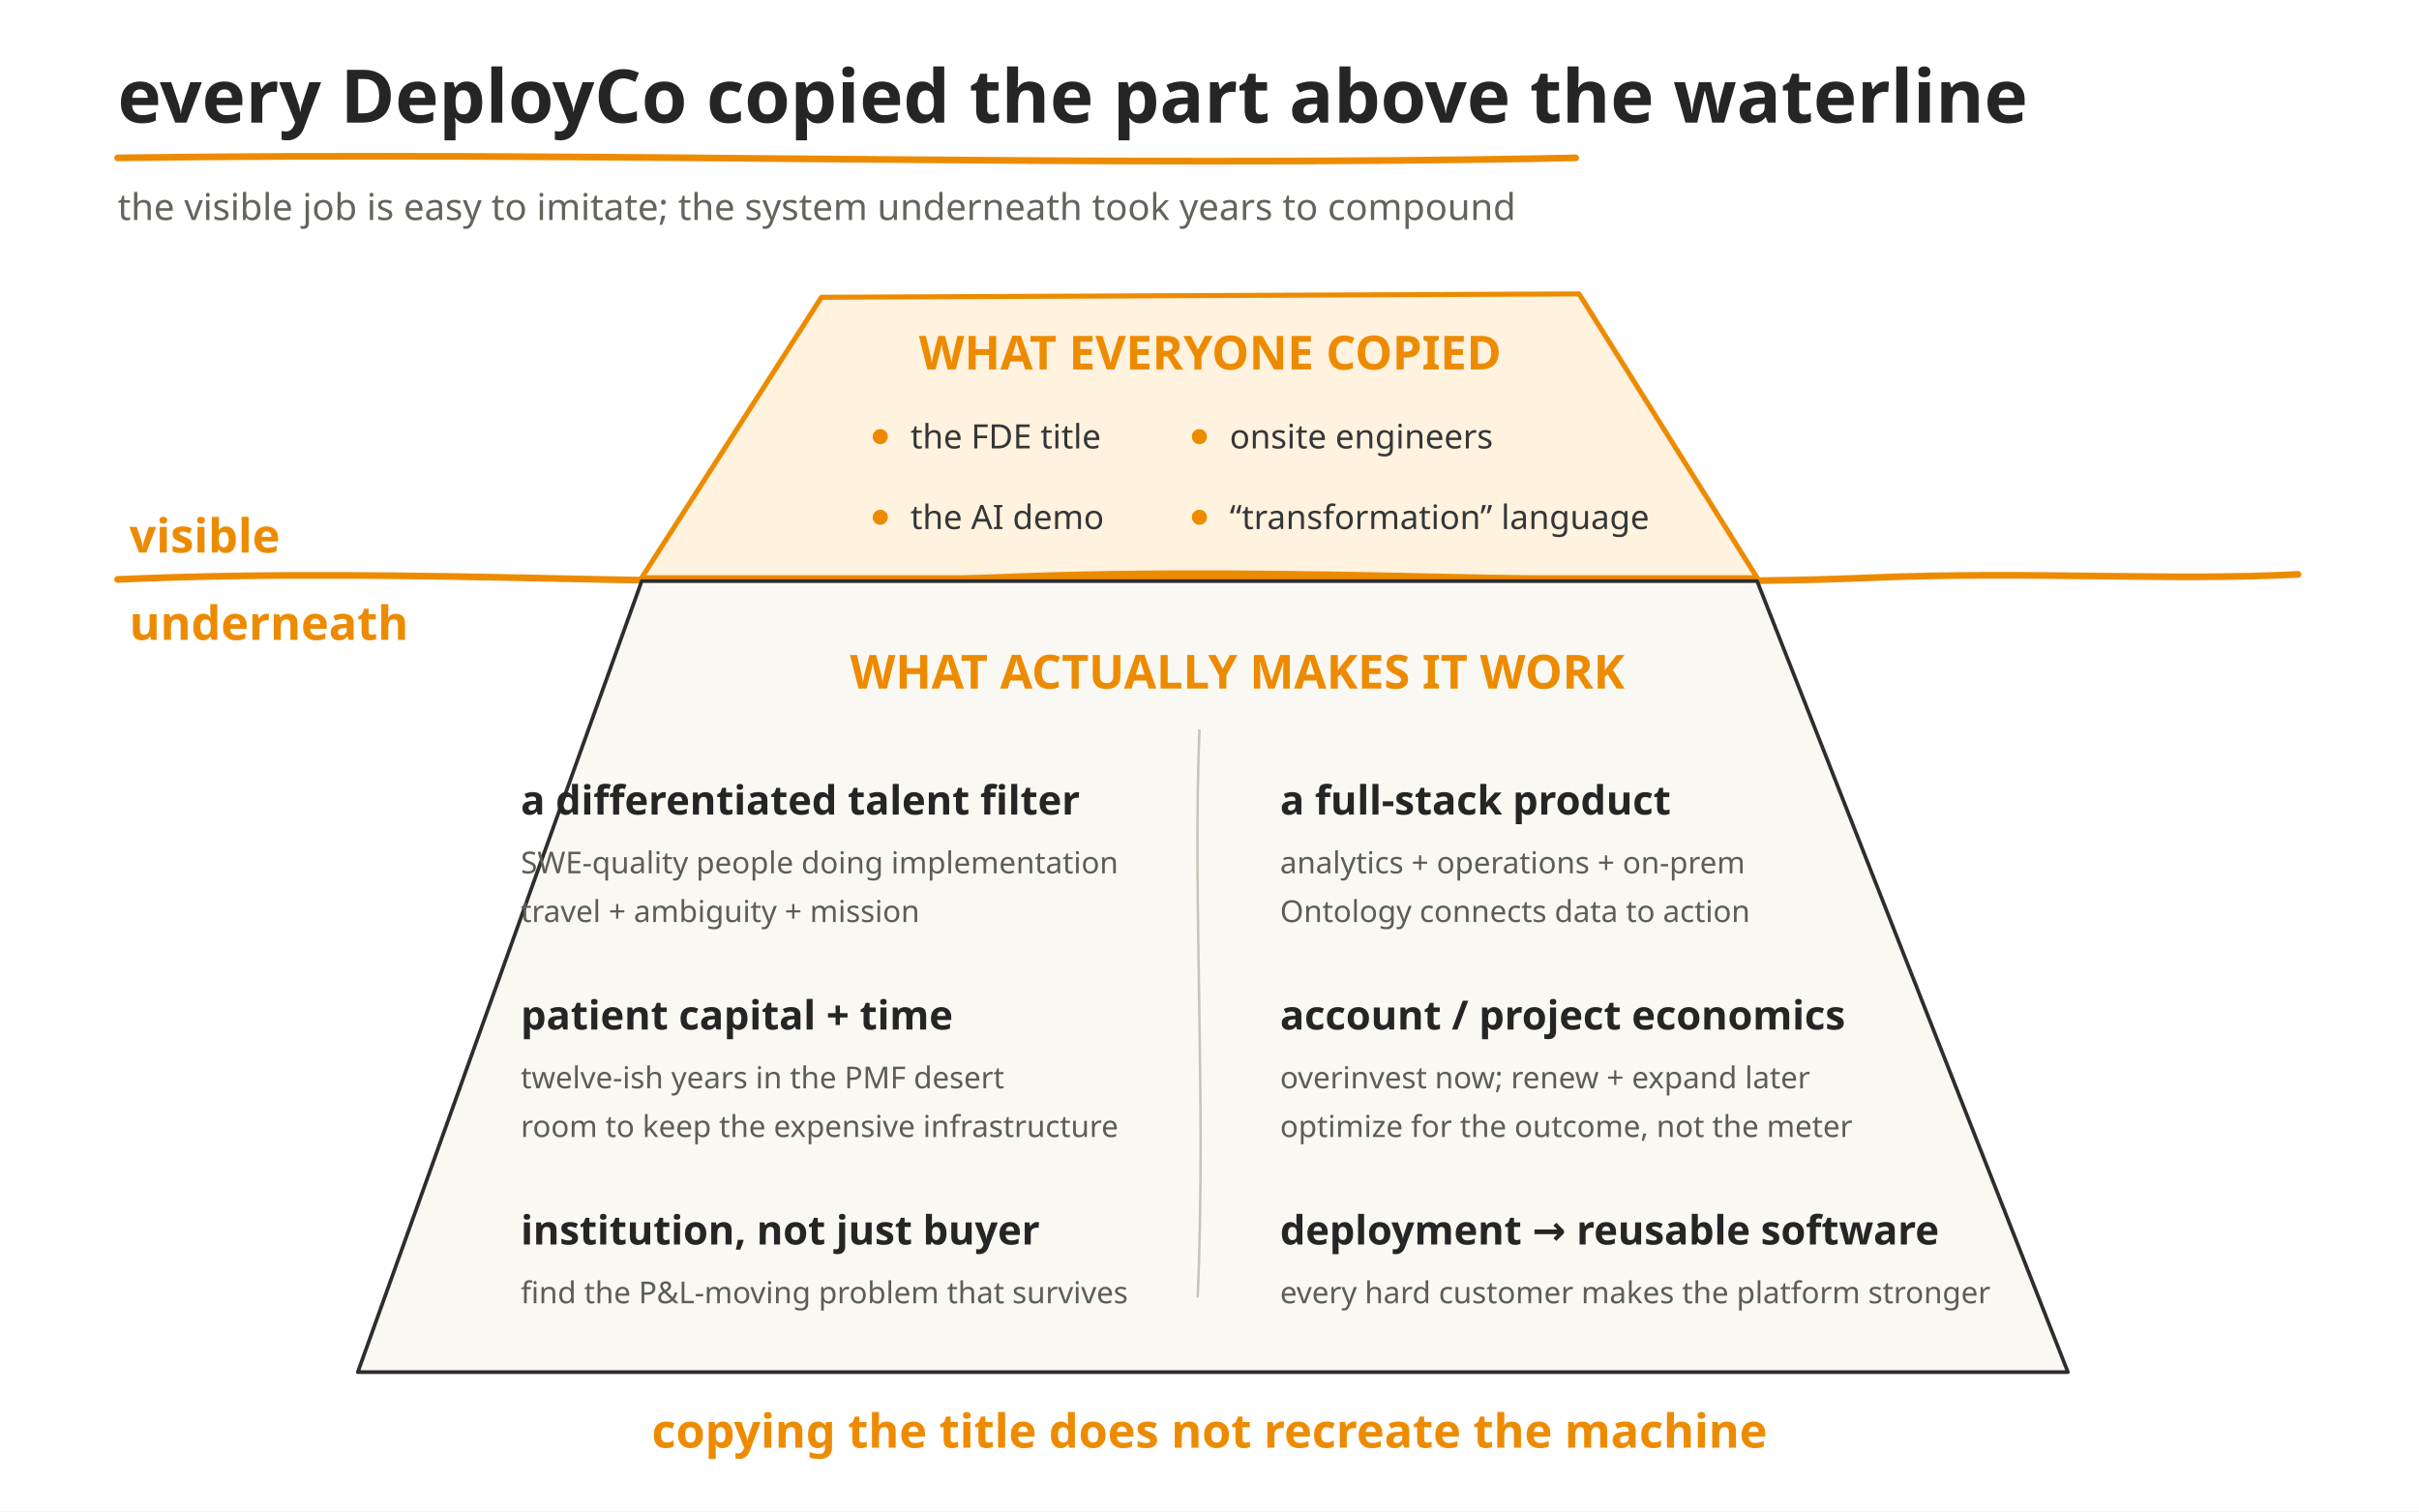
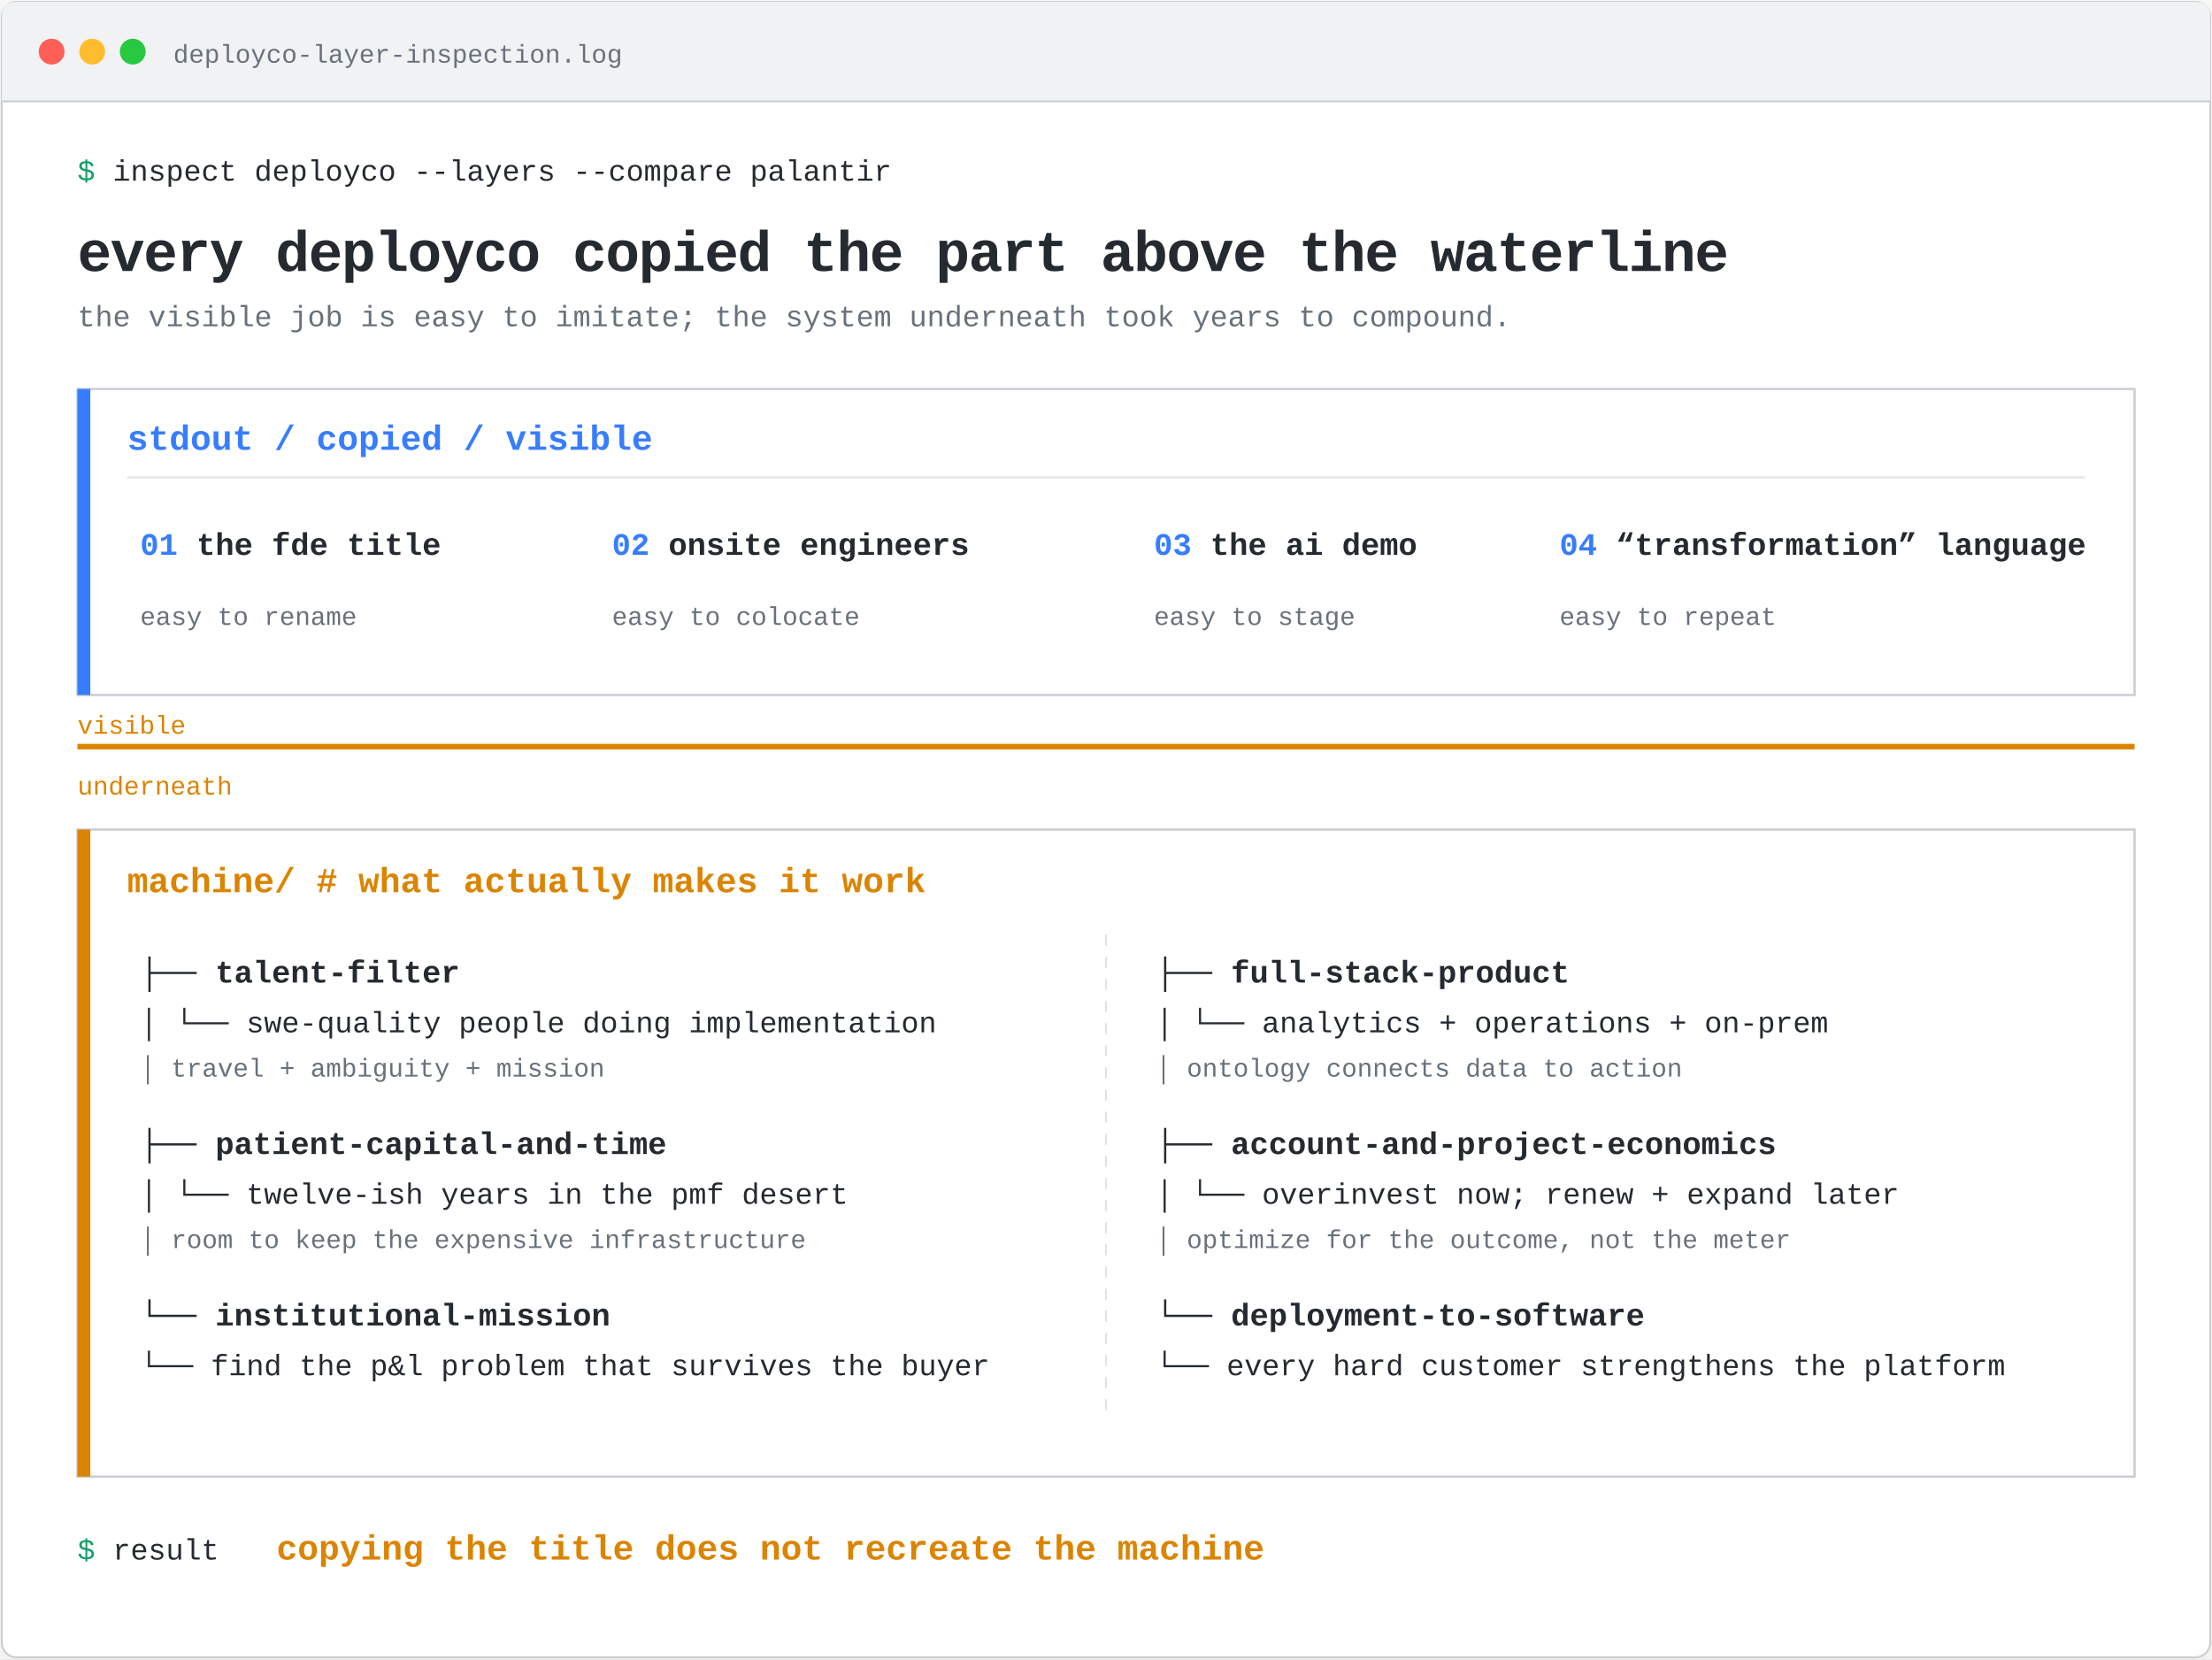
- <svg xmlns="http://www.w3.org/2000/svg" width="1440" height="900" viewBox="0 0 1440 900" role="img" aria-labelledby="title desc">
+ <svg xmlns="http://www.w3.org/2000/svg" width="1200" height="900" viewBox="0 0 1200 900" role="img" aria-labelledby="title desc">
  <defs>
+     <filter id="shadow" x="-5%" y="-5%" width="110%" height="120%">
+       <feDropShadow dx="0" dy="2" stdDeviation="4" flood-color="#000" flood-opacity=".06" />
+     </filter>
+     <marker id="arrow-blue" viewBox="0 0 10 10" refX="8" refY="5" markerWidth="7" markerHeight="7" orient="auto">
+       <path d="M1 1 L9 5 L1 9" fill="none" stroke="#377dff" stroke-width="1.7" />
+     </marker>
+     <marker id="arrow-green" viewBox="0 0 10 10" refX="8" refY="5" markerWidth="7" markerHeight="7" orient="auto">
+       <path d="M1 1 L9 5 L1 9" fill="none" stroke="#149f67" stroke-width="1.7" />
+     </marker>
+     <marker id="arrow-orange" viewBox="0 0 10 10" refX="8" refY="5" markerWidth="7" markerHeight="7" orient="auto">
+       <path d="M1 1 L9 5 L1 9" fill="none" stroke="#db8400" stroke-width="1.7" />
+     </marker>
    <style>
-       text { text-transform: lowercase !important; }
-       .title { font: 700 44px "Avenir Next", "Trebuchet MS", sans-serif; fill: #252525; }
-       .subtitle { font: 400 22px "Avenir Next", "Trebuchet MS", sans-serif; fill: #66635d; }
-       .label { font: 700 28px "Chalkboard SE", "Comic Sans MS", sans-serif; fill: #ed8b00; }
-       .head { font: 700 24px "Avenir Next", "Trebuchet MS", sans-serif; fill: #252525; }
-       .body { font: 500 20px "Avenir Next", "Trebuchet MS", sans-serif; fill: #363636; }
-       .small { font: 500 18px "Avenir Next", "Trebuchet MS", sans-serif; fill: #5f5c56; }
-       .water { fill: none; stroke: #ed8b00; stroke-width: 4; stroke-linecap: round; }
-       .ice { fill: #faf8f3; stroke: #2d2d2d; stroke-width: 2.2; stroke-linejoin: round; }
-       .tip { fill: #fff2df; stroke: #ed8b00; stroke-width: 3; stroke-linejoin: round; }
-       .divider { fill: none; stroke: #c9c4ba; stroke-width: 1.5; stroke-linecap: round; }
-       .dot { fill: #ed8b00; }
+       text { font-family: ui-monospace, SFMono-Regular, Menlo, Monaco, Consolas, "Liberation Mono", monospace; fill: #252a31; }
+       .title { font-size: 31px; font-weight: 800; letter-spacing: -.7px; }
+       .subtitle { font-size: 16px; fill: #68717c; }
+       .prompt { font-size: 16px; fill: #252a31; }
+       .section { font-size: 19px; font-weight: 800; }
+       .head { font-size: 17px; font-weight: 800; }
+       .body { font-size: 16px; }
+       .small { font-size: 14px; fill: #68717c; }
+       .micro { font-size: 12px; fill: #68717c; }
+       .blue { fill: #377dff; } .green { fill: #149f67; } .orange { fill: #db8400; } .red { fill: #dd5050; } .purple { fill: #8058cf; }
+       .panel { fill: #ffffff; stroke: #c9cdd2; stroke-width: 1.2; }
+       .soft { fill: #f7f8fa; stroke: #dfe3e7; stroke-width: 1; }
+       .rule { stroke: #dfe3e7; stroke-width: 1; }
+       .dash { stroke-dasharray: 6 6; }
    </style>
  </defs>
-   <rect width="1440" height="900" fill="#ffffff" />
-   <text x="70" y="73" class="title">every DeployCo copied the part above the waterline</text>
-   <path d="M70 94 C354 90, 644 100, 938 94" class="water" />
-   <text x="70" y="131" class="subtitle">the visible job is easy to imitate; the system underneath took years to compound</text>
-   <path class="tip" d="M489 177 L940 175 L1046 344 L382 344 Z" />
-   <text x="547" y="220" class="label">WHAT EVERYONE COPIED</text>
-   <circle cx="524" cy="260" r="4.5" class="dot" />
-   <text x="542" y="267" class="body">the FDE title</text>
-   <circle cx="714" cy="260" r="4.5" class="dot" />
-   <text x="732" y="267" class="body">onsite engineers</text>
-   <circle cx="524" cy="308" r="4.5" class="dot" />
-   <text x="542" y="315" class="body">the AI demo</text>
-   <circle cx="714" cy="308" r="4.5" class="dot" />
-   <text x="732" y="315" class="body">“transformation” language</text>
-   <path d="M70 345 C255 337, 413 352, 590 344 C778 336, 949 351, 1113 344 C1210 340, 1291 346, 1368 342" class="water" />
-   <text x="77" y="329" class="label">visible</text>
-   <text x="77" y="381" class="label">underneath</text>
-   <path class="ice" d="M382 346 L1046 346 L1231 817 L213 817 Z" />
-   <text x="506" y="410" class="label">WHAT ACTUALLY MAKES IT WORK</text>
-   <path d="M714 435 C710 536, 718 654, 713 772" class="divider" />
-   <text x="310" y="485" class="head">a differentiated talent filter</text>
-   <text x="310" y="520" class="small">SWE-quality people doing implementation</text>
-   <text x="310" y="549" class="small">travel + ambiguity + mission</text>
-   <text x="310" y="613" class="head">patient capital + time</text>
-   <text x="310" y="648" class="small">twelve-ish years in the PMF desert</text>
-   <text x="310" y="677" class="small">room to keep the expensive infrastructure</text>
-   <text x="310" y="741" class="head">institution, not just buyer</text>
-   <text x="310" y="776" class="small">find the P&amp;L-moving problem that survives</text>
-   <text x="762" y="485" class="head">a full-stack product</text>
-   <text x="762" y="520" class="small">analytics + operations + on-prem</text>
-   <text x="762" y="549" class="small">Ontology connects data to action</text>
-   <text x="762" y="613" class="head">account / project economics</text>
-   <text x="762" y="648" class="small">overinvest now; renew + expand later</text>
-   <text x="762" y="677" class="small">optimize for the outcome, not the meter</text>
-   <text x="762" y="741" class="head">deployment → reusable software</text>
-   <text x="762" y="776" class="small">every hard customer makes the platform stronger</text>
-   <text x="720" y="862" text-anchor="middle" class="label">copying the title does not recreate the machine</text>
+   <rect width="1200" height="900" fill="#f7f7f5" />
+   <rect x="1" y="1" width="1198" height="898" rx="8" fill="#ffffff" stroke="#c9cdd2" filter="url(#shadow)" />
+   <path d="M9 1 H1191 Q1199 1 1199 9 V55 H1 V9 Q1 1 9 1 Z" fill="#f1f2f4" />
+   <line x1="1" y1="55" x2="1199" y2="55" stroke="#c9cdd2" />
+   <circle cx="28" cy="28" r="7" fill="#ff5f57" />
+   <circle cx="50" cy="28" r="7" fill="#febc2e" />
+   <circle cx="72" cy="28" r="7" fill="#28c840" />
+   <text x="94" y="34" class="small">deployco-layer-inspection.log</text>
+   <text x="42" y="98" class="prompt">
+     <tspan class="green">$</tspan> inspect deployco --layers --compare palantir</text>
+   <text x="42" y="147" class="title">every deployco copied the part above the waterline</text>
+   <text x="42" y="177" class="subtitle">the visible job is easy to imitate; the system underneath took years to compound.</text>
+   <rect x="42" y="211" width="1116" height="166" class="panel" />
+   <rect x="42" y="211" width="7" height="166" fill="#377dff" />
+   <text x="69" y="244" class="section blue">stdout / copied / visible</text>
+   <line x1="69" y1="259" x2="1131" y2="259" class="rule" />
+   <text x="76" y="301" class="head">
+     <tspan class="blue">01</tspan>  the fde title</text>
+   <text x="332" y="301" class="head">
+     <tspan class="blue">02</tspan>  onsite engineers</text>
+   <text x="626" y="301" class="head">
+     <tspan class="blue">03</tspan>  the ai demo</text>
+   <text x="846" y="301" class="head">
+     <tspan class="blue">04</tspan>  “transformation” language</text>
+   <text x="76" y="339" class="small">easy to rename</text>
+   <text x="332" y="339" class="small">easy to colocate</text>
+   <text x="626" y="339" class="small">easy to stage</text>
+   <text x="846" y="339" class="small">easy to repeat</text>
+   <line x1="42" y1="405" x2="1158" y2="405" stroke="#db8400" stroke-width="3" />
+   <text x="42" y="398" class="small orange">visible</text>
+   <text x="42" y="431" class="small orange">underneath</text>
+   <rect x="42" y="450" width="1116" height="351" class="panel" />
+   <rect x="42" y="450" width="7" height="351" fill="#db8400" />
+   <text x="69" y="484" class="section orange">machine/  # what actually makes it work</text>
+   <line x1="600" y1="507" x2="600" y2="765" class="rule dash" />
+   <text x="76" y="533" class="head">├── talent-filter</text>
+   <text x="76" y="560" class="body">│   └── swe-quality people doing implementation</text>
+   <text x="76" y="584" class="small">│       travel + ambiguity + mission</text>
+   <text x="76" y="626" class="head">├── patient-capital-and-time</text>
+   <text x="76" y="653" class="body">│   └── twelve-ish years in the pmf desert</text>
+   <text x="76" y="677" class="small">│       room to keep the expensive infrastructure</text>
+   <text x="76" y="719" class="head">└── institutional-mission</text>
+   <text x="76" y="746" class="body">    └── find the p&amp;l problem that survives the buyer</text>
+   <text x="627" y="533" class="head">├── full-stack-product</text>
+   <text x="627" y="560" class="body">│   └── analytics + operations + on-prem</text>
+   <text x="627" y="584" class="small">│       ontology connects data to action</text>
+   <text x="627" y="626" class="head">├── account-and-project-economics</text>
+   <text x="627" y="653" class="body">│   └── overinvest now; renew + expand later</text>
+   <text x="627" y="677" class="small">│       optimize for the outcome, not the meter</text>
+   <text x="627" y="719" class="head">└── deployment-to-software</text>
+   <text x="627" y="746" class="body">    └── every hard customer strengthens the platform</text>
+   <text x="42" y="846" class="prompt">
+     <tspan class="green">$</tspan> result</text>
+   <text x="150" y="846" class="section orange">copying the title does not recreate the machine</text>
</svg>
